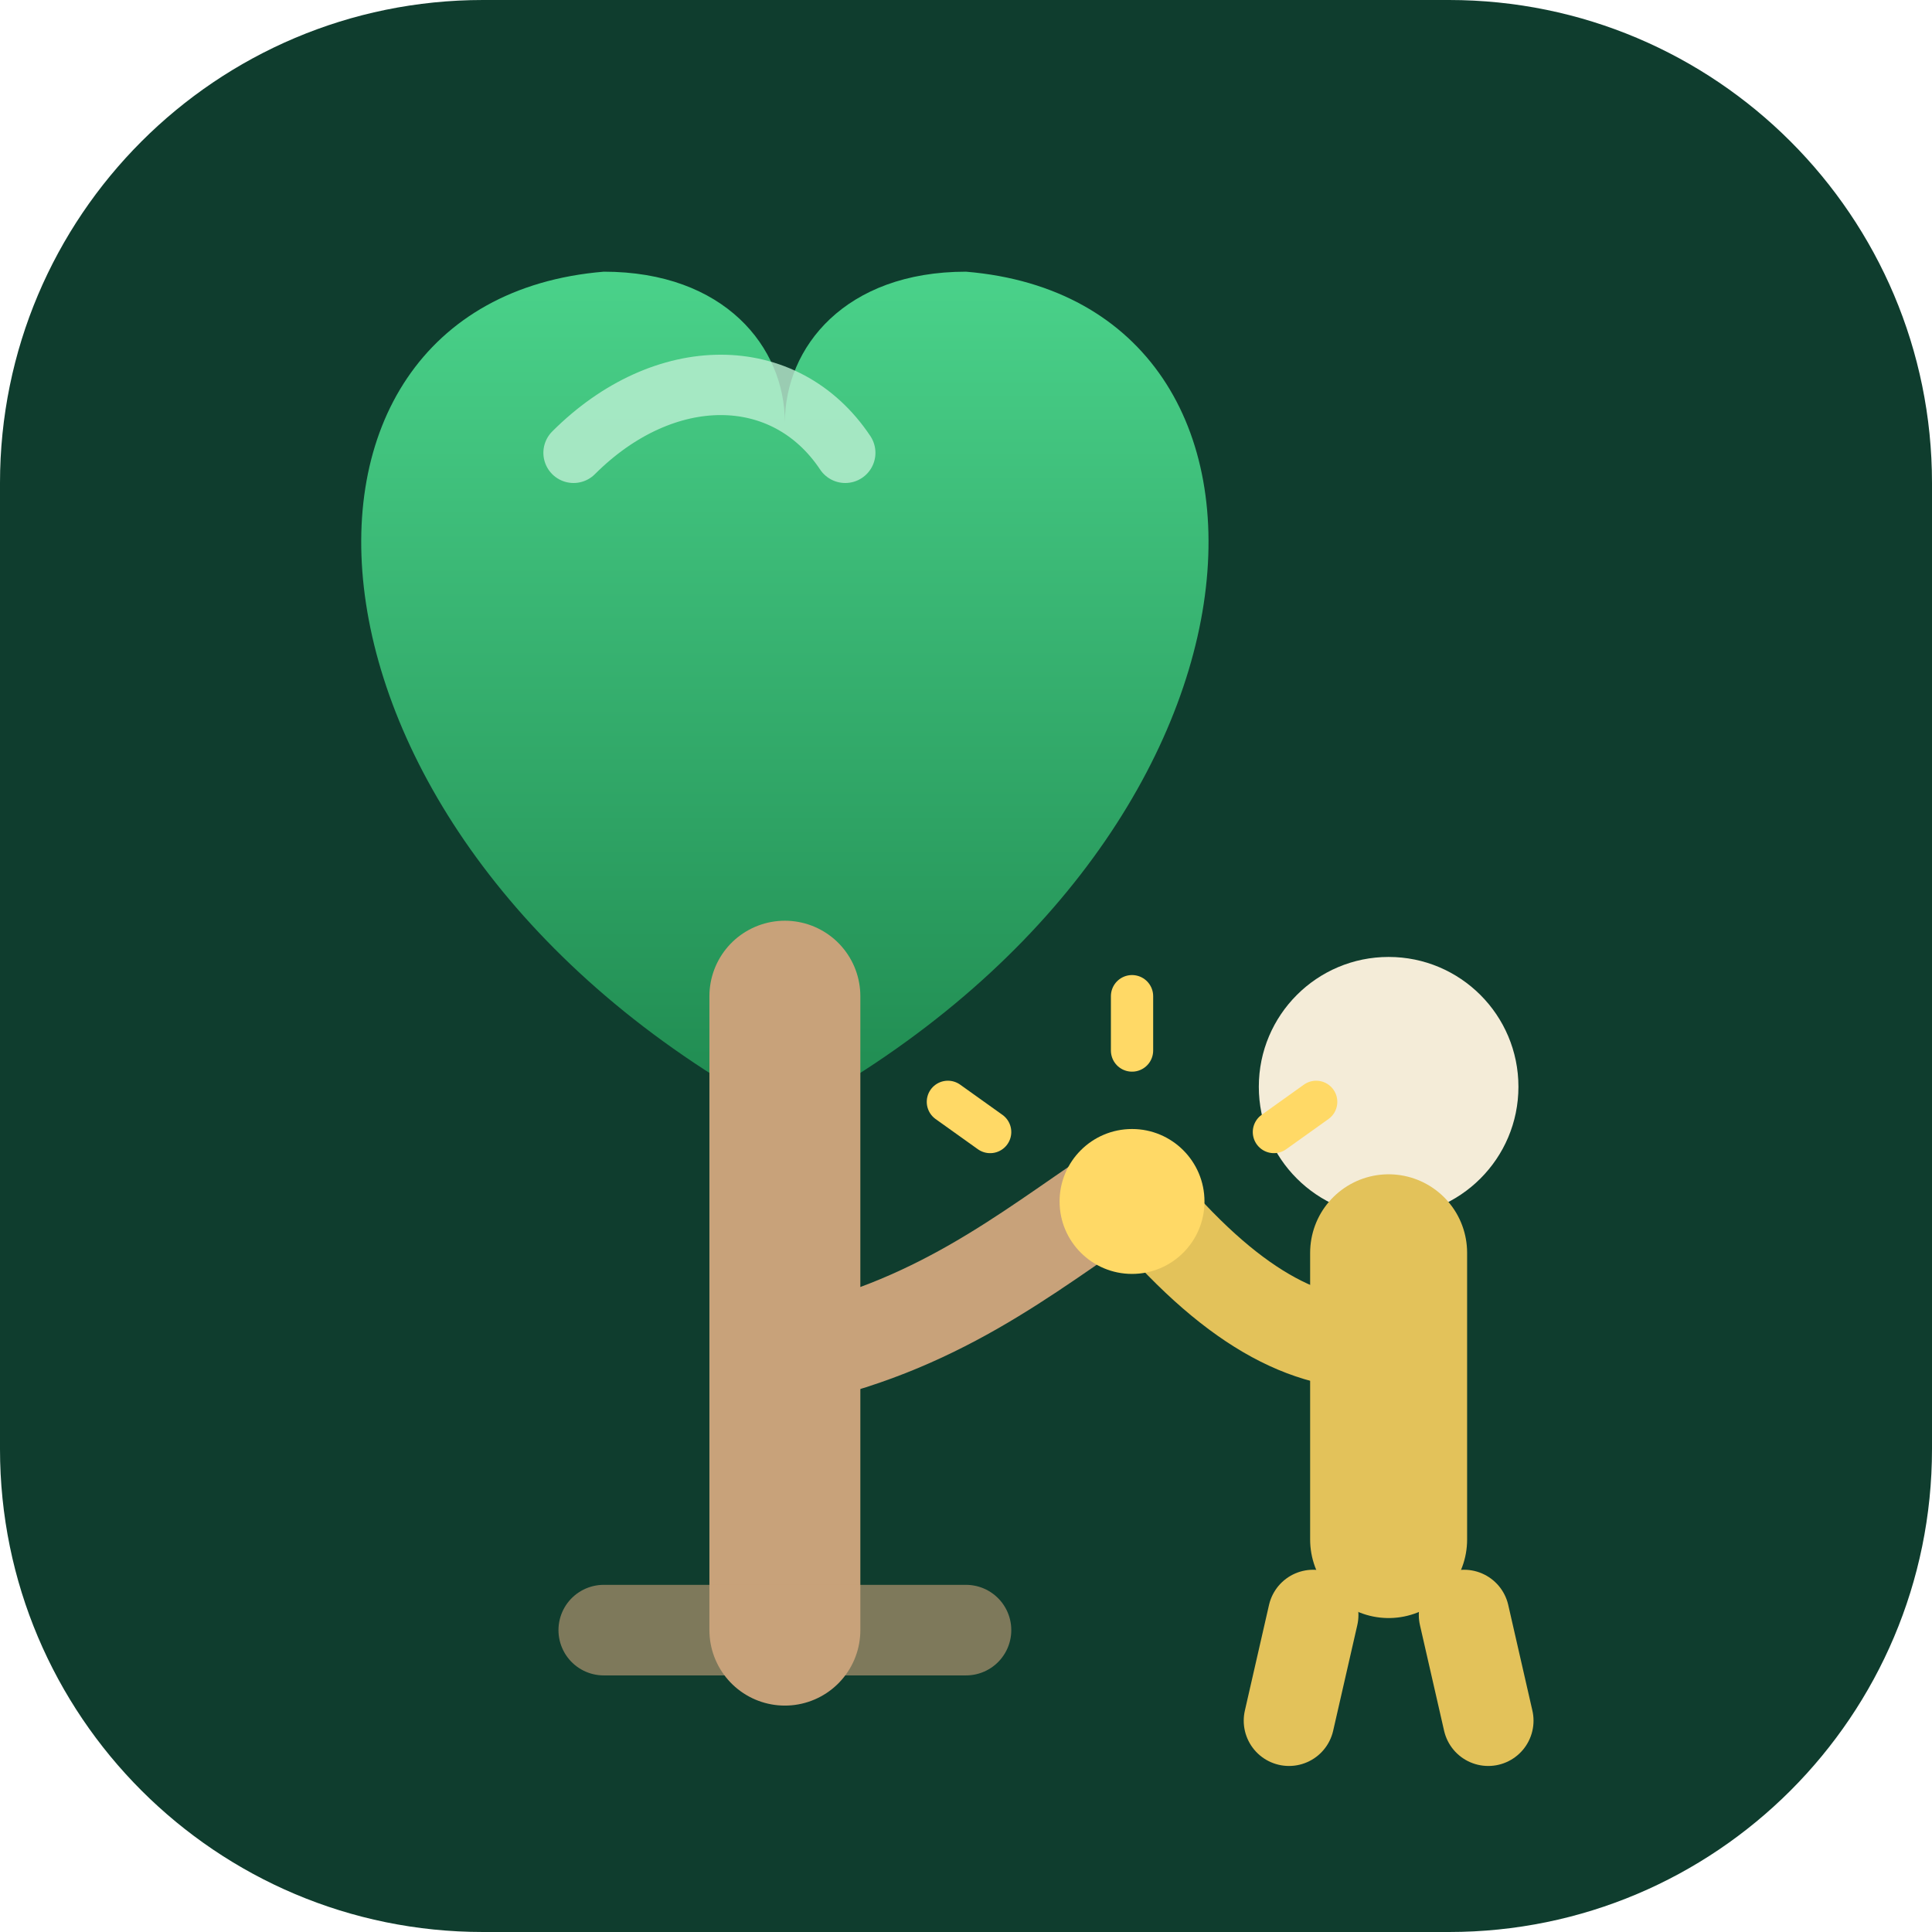
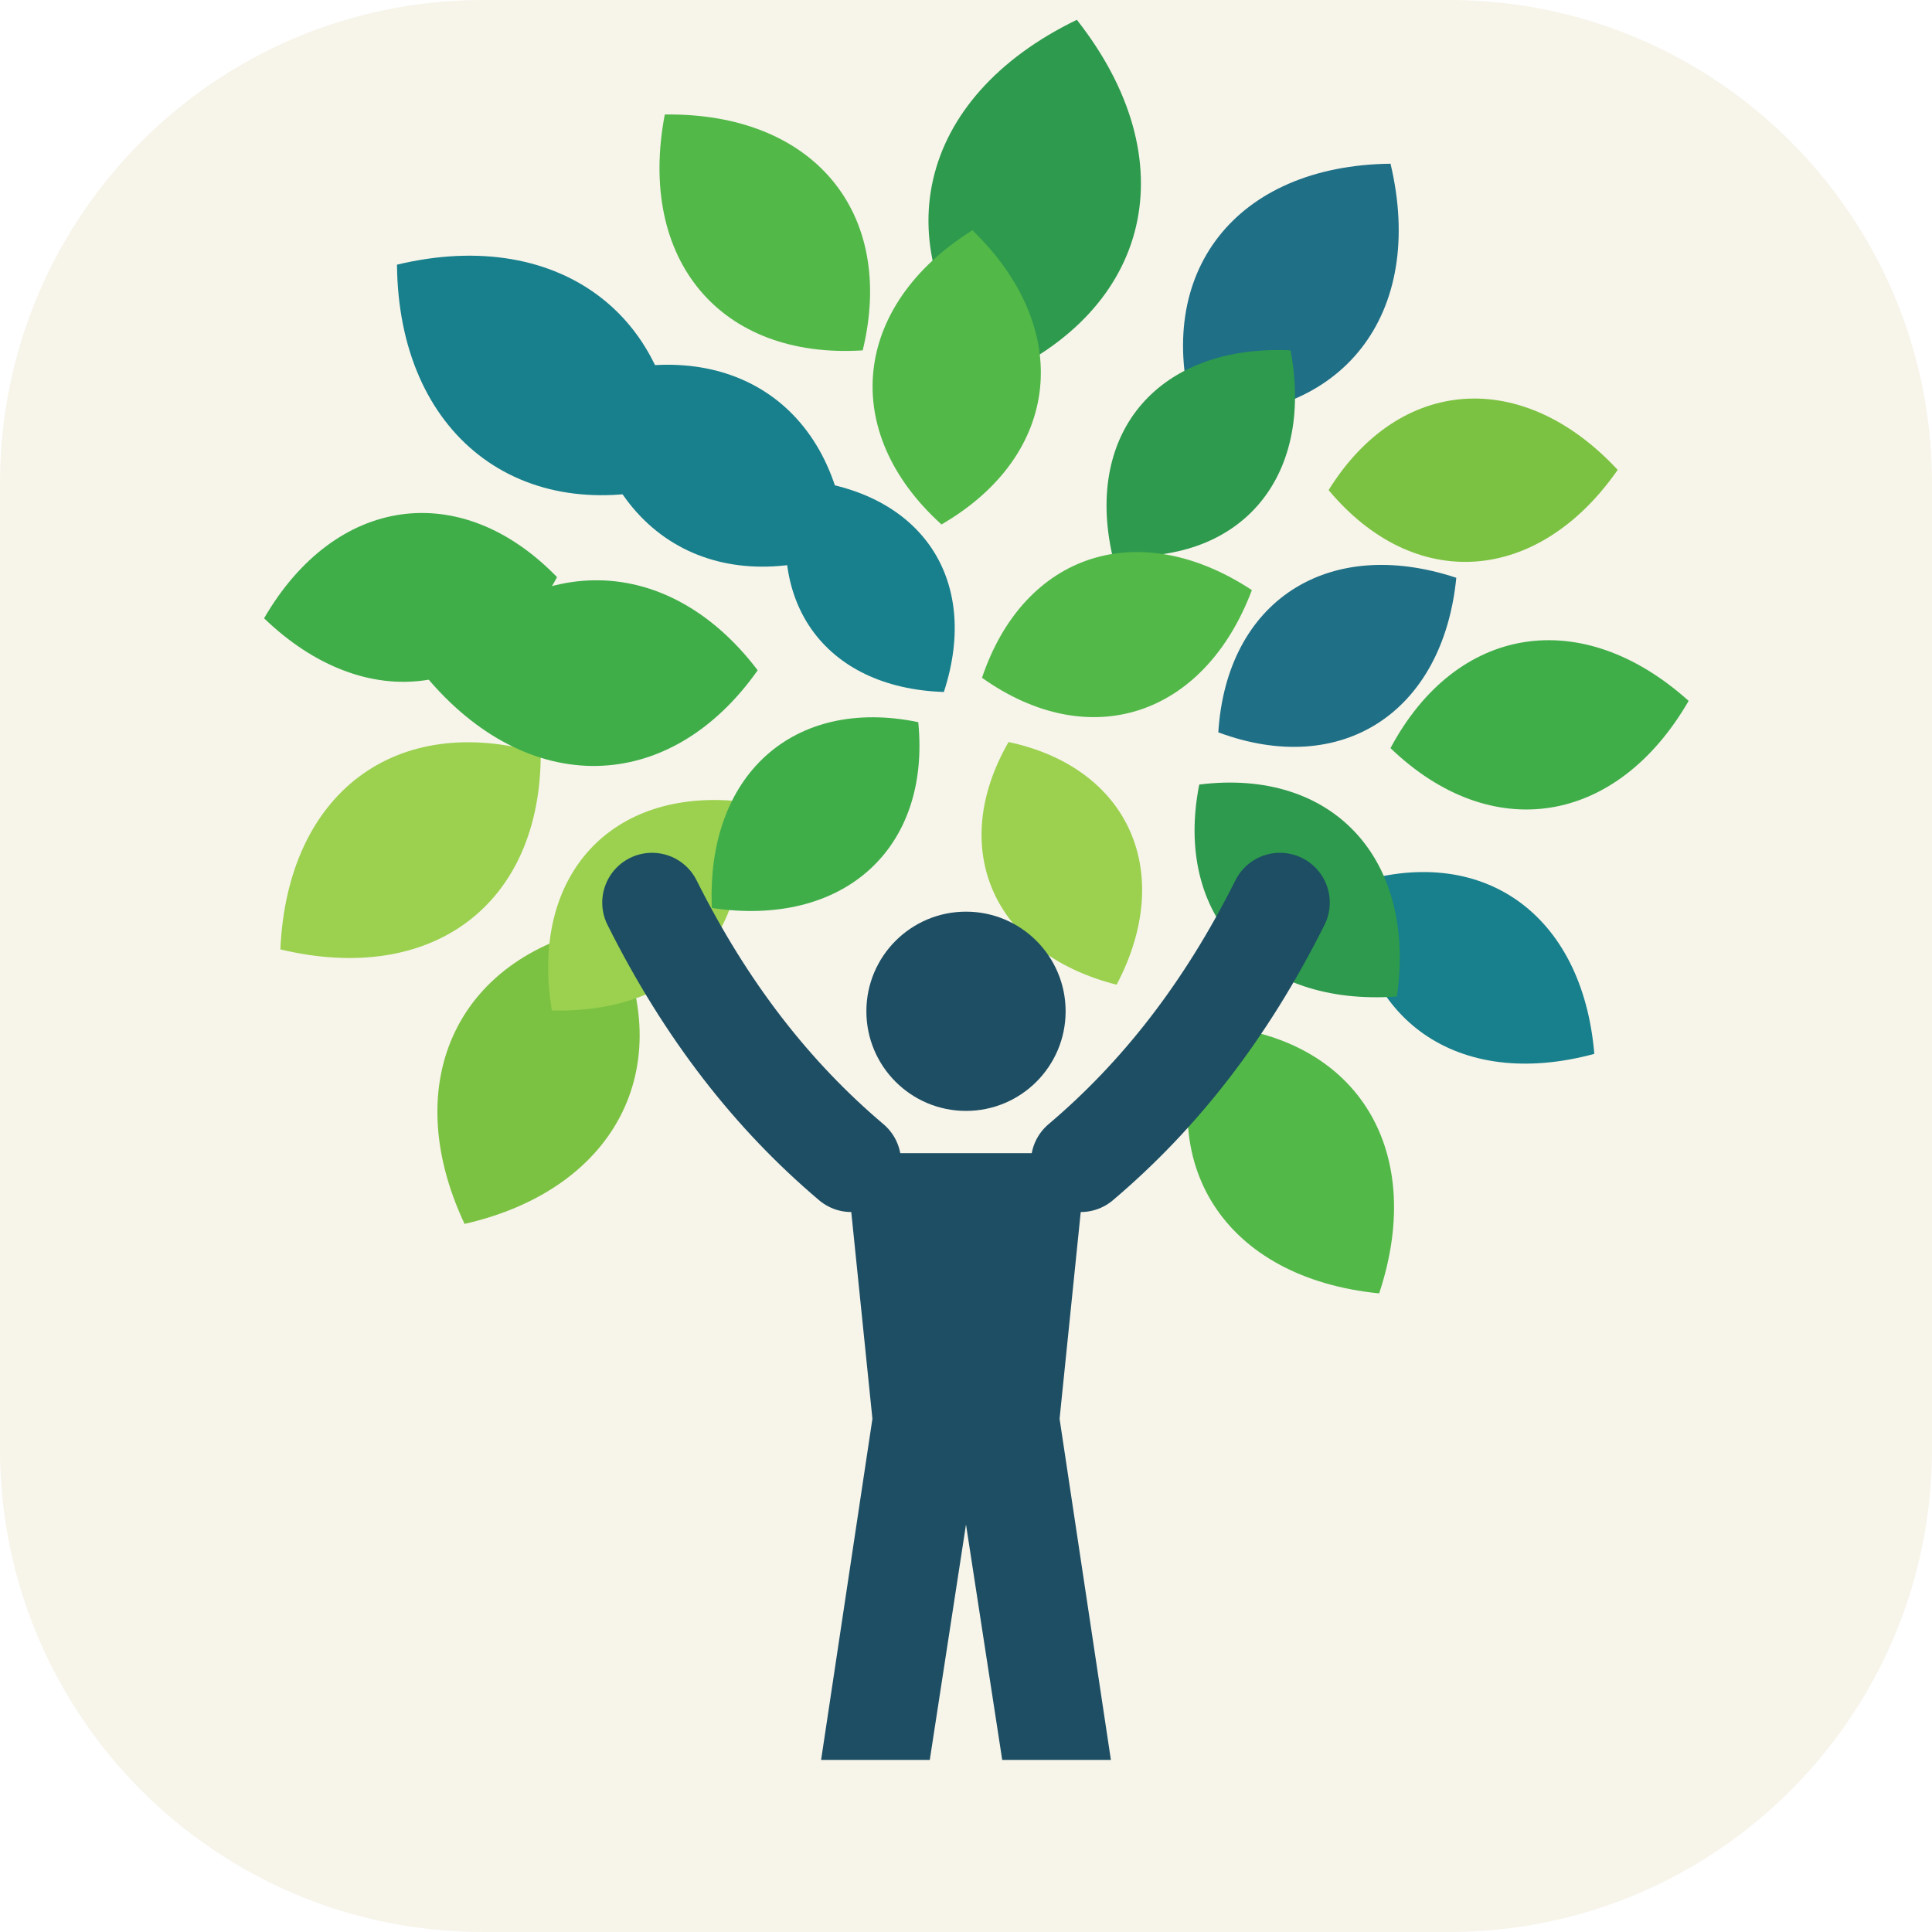
- <svg xmlns="http://www.w3.org/2000/svg" viewBox="0 0 64 64" role="img" aria-label="MyTree logo: a child and a tree holding hands">
-   <defs>
-     <linearGradient id="g" x1="0" y1="0" x2="0" y2="1">
-       <stop offset="0" stop-color="#4ad28a" />
-       <stop offset="1" stop-color="#1f8a50" />
-     </linearGradient>
-   </defs>
-   <rect width="64" height="64" rx="16" fill="#0f3d2e" />
-   <path d="M27 36C10 27 9 9 21 8c4 0 6 2.500 6 5 0-2.500 2-5 6-5 12 1 11 19-6 28z" transform="translate(-1 1)" fill="url(#g)" />
-   <path d="M19 15c3-3 7-3 9 0" fill="none" stroke="#bdf0d3" stroke-width="2" stroke-linecap="round" opacity=".8" />
-   <path d="M26 33v21" stroke="#c8a27a" stroke-width="5" stroke-linecap="round" />
-   <path d="M26 45c5-1 8-3.500 11-5.500" fill="none" stroke="#c8a27a" stroke-width="3.200" stroke-linecap="round" />
-   <path d="M20 54h12" stroke="#c8a27a" stroke-width="3" stroke-linecap="round" opacity=".6" />
-   <circle cx="46" cy="36" r="4.300" fill="#f4ecd8" />
-   <path d="M46 41.500V51" stroke="#e3c25a" stroke-width="5.200" stroke-linecap="round" />
-   <path d="M46 44.500c-2.500.2-5-1-8-4.500" fill="none" stroke="#e3c25a" stroke-width="3" stroke-linecap="round" />
-   <path d="M43.500 53.500l-.8 3.500M48.500 53.500l.8 3.500" stroke="#e3c25a" stroke-width="3" stroke-linecap="round" />
-   <circle cx="37.500" cy="39.800" r="2.400" fill="#ffd966" />
-   <path d="M37.500 34.800v-1.800M32.800 37.500l-1.400-1M42.200 37.500l1.400-1" stroke="#ffd966" stroke-width="1.400" stroke-linecap="round" />
+ <svg xmlns="http://www.w3.org/2000/svg" viewBox="0 0 64 64" role="img" aria-label="MyTree logo: a person with raised arms as the trunk of a leafy tree">
+   <rect width="64" height="64" rx="16" fill="#f7f4ea" />
+   <path d="M0 -5.0C3.7 -2.0 3.7 2.2 0 5.0C-3.7 2.2 -3.7 -2.0 0 -5.0z" transform="translate(51.0 24.0) rotate(81)" fill="#3fae49" />
+   <path d="M0 -4.9C3.6 -1.9 3.6 2.2 0 4.9C-3.6 2.2 -3.6 -1.9 0 -4.9z" transform="translate(48.8 32.1) rotate(125)" fill="#17808c" />
+   <path d="M0 -5.3C4.0 -2.1 4.0 2.4 0 5.3C-4.0 2.4 -4.0 -2.1 0 -5.3z" transform="translate(42.8 38.4) rotate(147)" fill="#52b848" />
+   <path d="M0 -5.5C4.1 -2.2 4.1 2.5 0 5.5C-4.1 2.5 -4.1 -2.2 0 -5.5z" transform="translate(17.8 35.6) rotate(206)" fill="#7cc242" />
+   <path d="M0 -5.4C4.0 -2.1 4.0 2.4 0 5.4C-4.0 2.4 -4.0 -2.1 0 -5.4z" transform="translate(13.6 28.2) rotate(233)" fill="#9bd14f" />
+   <path d="M0 -4.9C3.7 -2.0 3.7 2.2 0 4.9C-3.7 2.2 -3.7 -2.0 0 -4.9z" transform="translate(13.6 19.8) rotate(262)" fill="#3fae49" />
+   <path d="M0 -5.9C4.4 -2.4 4.4 2.7 0 5.9C-4.4 2.7 -4.4 -2.4 0 -5.9z" transform="translate(17.8 12.4) rotate(308)" fill="#17808c" />
+   <path d="M0 -5.1C3.8 -2.0 3.8 2.3 0 5.1C-3.8 2.3 -3.8 -2.0 0 -5.1z" transform="translate(25.3 7.7) rotate(320)" fill="#52b848" />
+   <path d="M0 -6.1C4.6 -2.4 4.6 2.7 0 6.1C-4.6 2.7 -4.6 -2.4 0 -6.1z" transform="translate(34.3 6.6) rotate(373)" fill="#2e9a4d" />
+   <path d="M0 -5.3C4.0 -2.1 4.0 2.4 0 5.3C-4.0 2.4 -4.0 -2.1 0 -5.3z" transform="translate(42.8 9.6) rotate(398)" fill="#1f6f86" />
+   <path d="M0 -4.8C3.6 -1.9 3.6 2.2 0 4.8C-3.6 2.2 -3.6 -1.9 0 -4.8z" transform="translate(48.8 15.9) rotate(446)" fill="#7cc242" />
+   <path d="M0 -4.8C3.6 -1.9 3.6 2.2 0 4.8C-3.6 2.2 -3.6 -1.9 0 -4.8z" transform="translate(43.0 29.5) rotate(137)" fill="#2e9a4d" />
+   <path d="M0 -4.6C3.4 -1.8 3.4 2.1 0 4.6C-3.4 2.1 -3.4 -1.8 0 -4.6z" transform="translate(21.3 30.0) rotate(221)" fill="#9bd14f" />
+   <path d="M0 -5.5C4.1 -2.2 4.1 2.5 0 5.5C-4.1 2.5 -4.1 -2.2 0 -5.5z" transform="translate(19.6 22.3) rotate(269)" fill="#3fae49" />
+   <path d="M0 -5.2C3.9 -2.1 3.9 2.3 0 5.2C-3.9 2.3 -3.9 -2.1 0 -5.2z" transform="translate(23.7 15.4) rotate(303)" fill="#17808c" />
+   <path d="M0 -4.9C3.7 -2.0 3.7 2.2 0 4.9C-3.7 2.2 -3.7 -2.0 0 -4.9z" transform="translate(31.7 12.5) rotate(366)" fill="#52b848" />
+   <path d="M0 -4.5C3.4 -1.8 3.4 2.0 0 4.5C-3.4 2.0 -3.4 -1.8 0 -4.5z" transform="translate(39.8 15.0) rotate(401)" fill="#2e9a4d" />
+   <path d="M0 -4.7C3.5 -1.9 3.5 2.1 0 4.7C-3.5 2.1 -3.5 -1.9 0 -4.7z" transform="translate(44.3 21.7) rotate(417)" fill="#1f6f86" />
+   <path d="M0 -4.4C3.3 -1.8 3.3 2.0 0 4.4C-3.3 2.0 -3.3 -1.8 0 -4.4z" transform="translate(35.2 28.6) rotate(156)" fill="#9bd14f" />
+   <path d="M0 -4.6C3.4 -1.8 3.4 2.1 0 4.6C-3.4 2.1 -3.4 -1.8 0 -4.6z" transform="translate(27.0 27.0) rotate(228)" fill="#3fae49" />
+   <path d="M0 -4.3C3.2 -1.7 3.2 1.9 0 4.3C-3.2 1.9 -3.2 -1.7 0 -4.3z" transform="translate(28.8 19.4) rotate(325)" fill="#17808c" />
+   <path d="M0 -4.7C3.5 -1.9 3.5 2.1 0 4.7C-3.5 2.1 -3.5 -1.9 0 -4.7z" transform="translate(37.0 21.0) rotate(432)" fill="#52b848" />
+   <circle cx="32" cy="33.500" r="3.300" fill="#1d4e63" />
+   <path d="M28.200 38.500c-2.600-2.200-4.800-5-6.600-8.600M35.800 38.500c2.600-2.200 4.800-5 6.600-8.600" fill="none" stroke="#1d4e63" stroke-width="3.300" stroke-linecap="round" />
+   <path d="M28 38.200h8l-.9 8.800 1.700 11.300h-3.600L32 50.500l-1.200 7.800h-3.600l1.700-11.300z" fill="#1d4e63" />
</svg>
